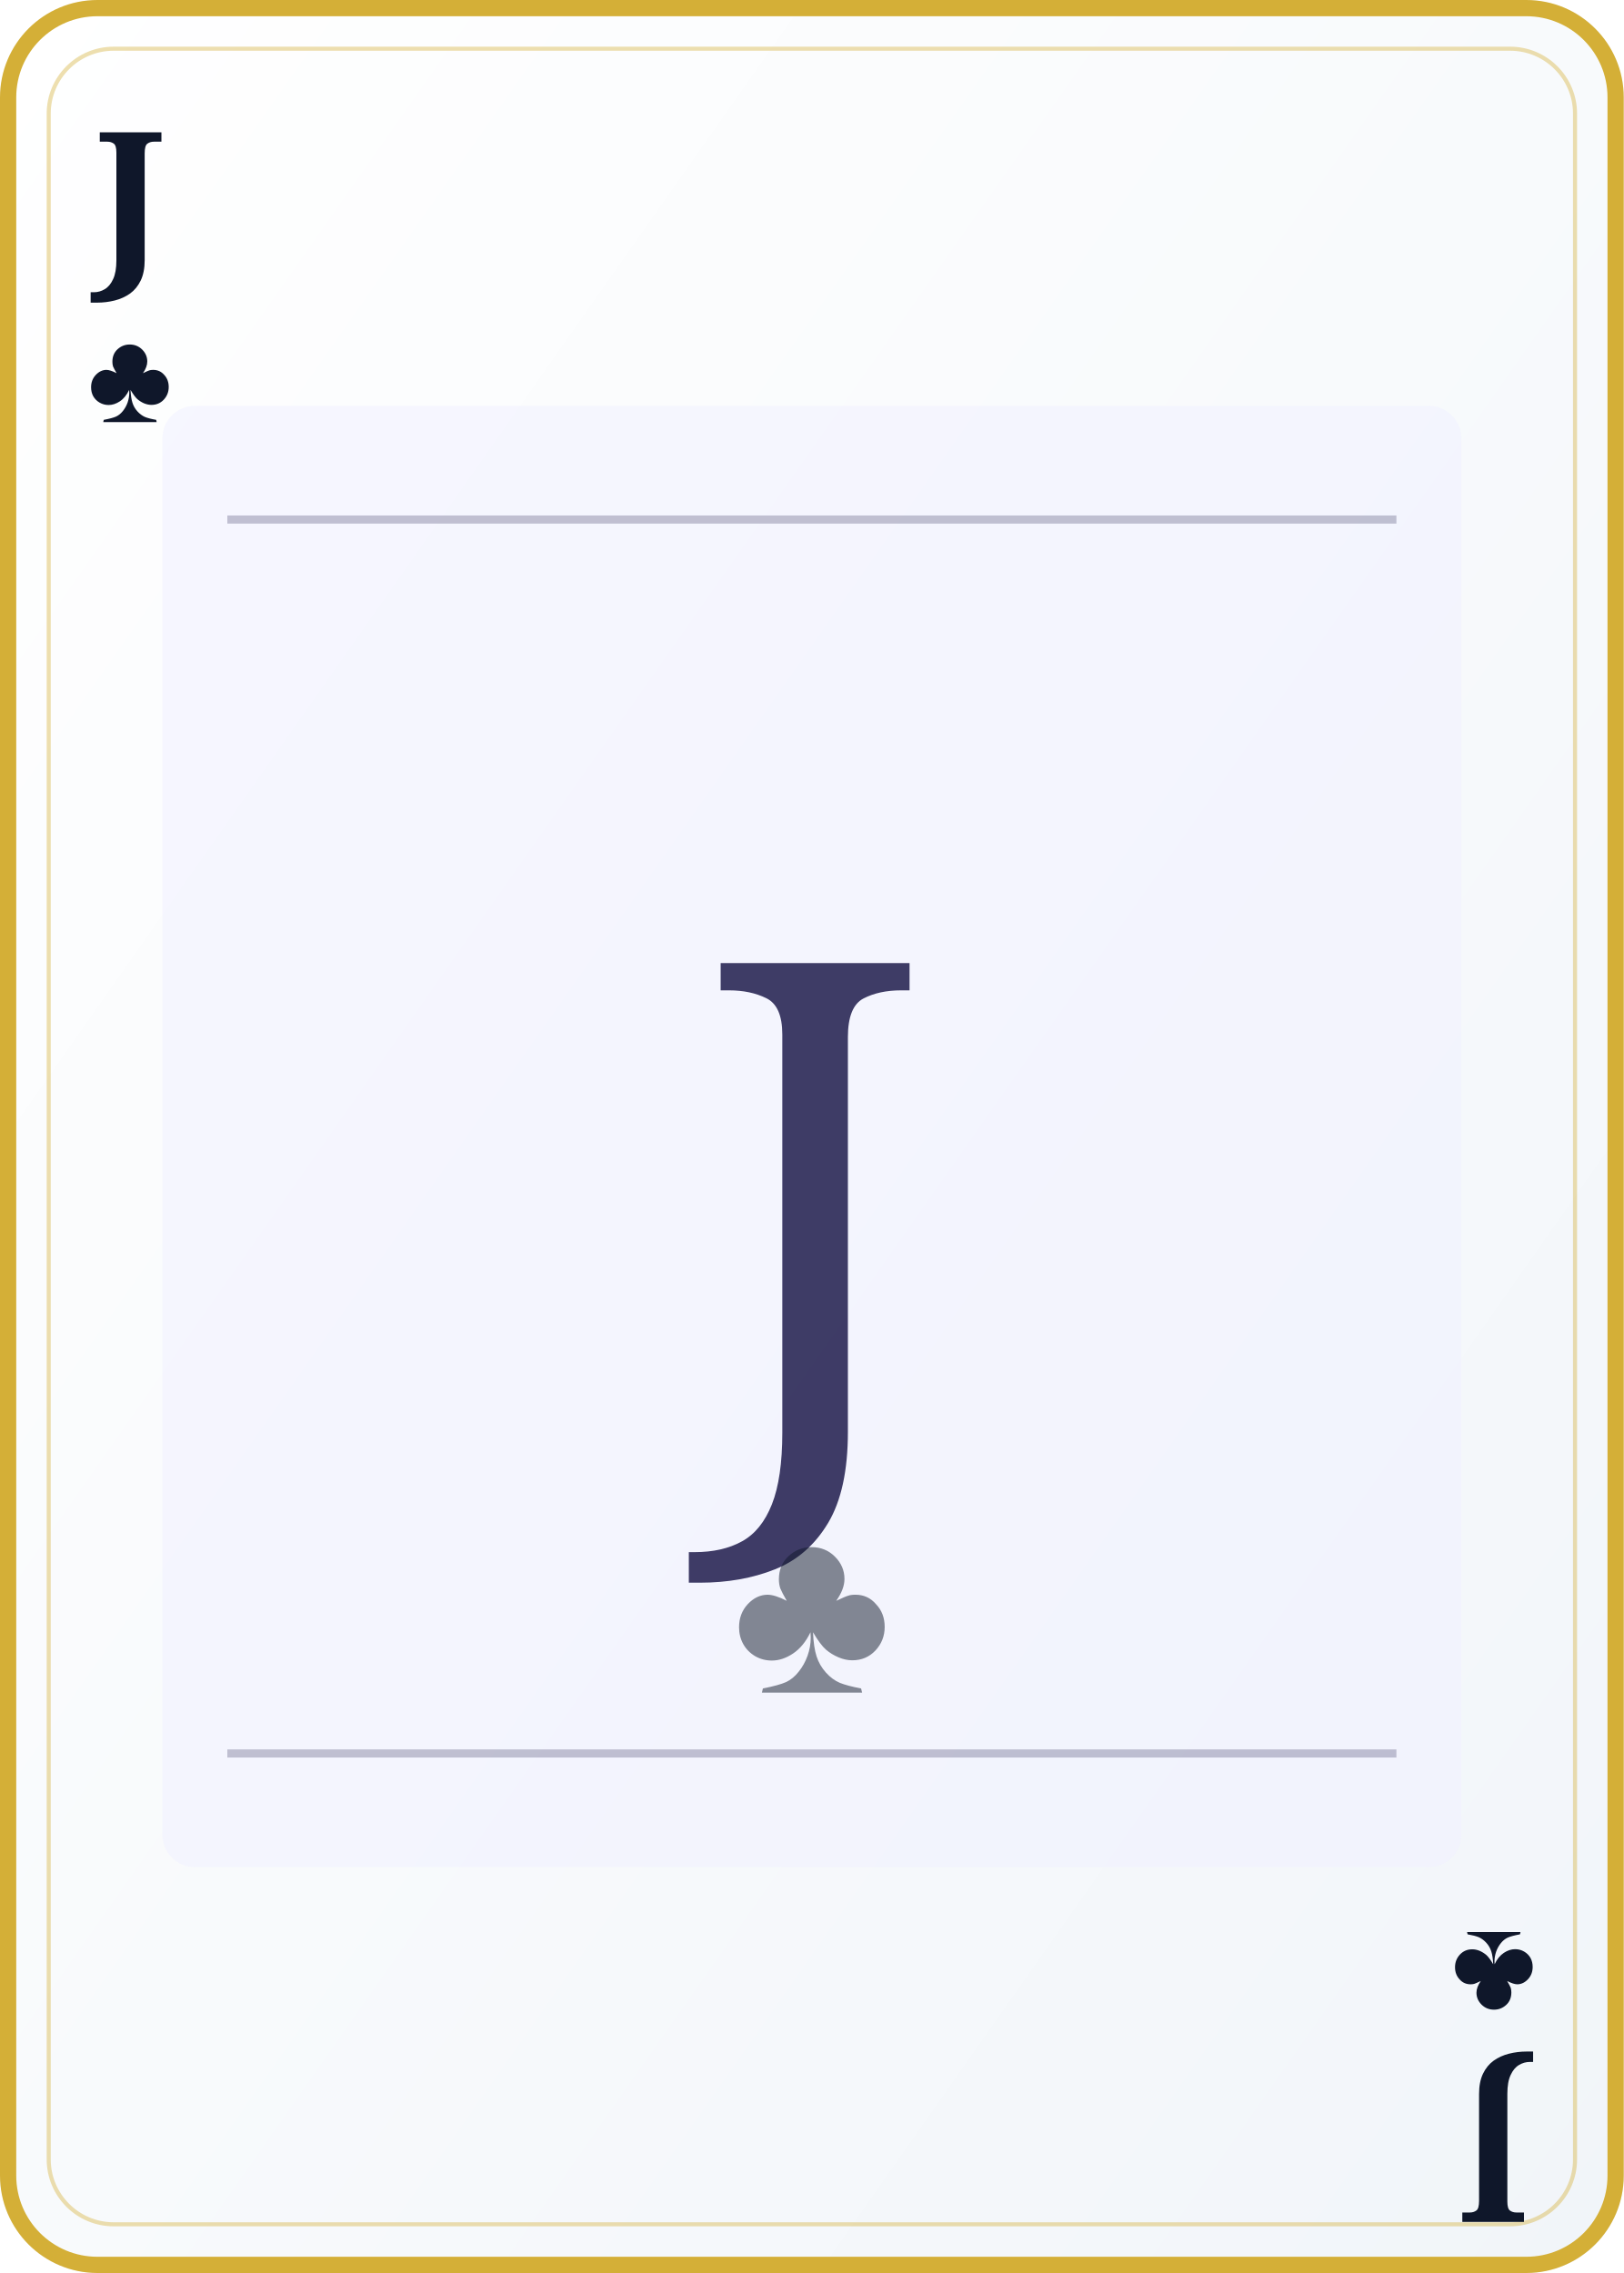
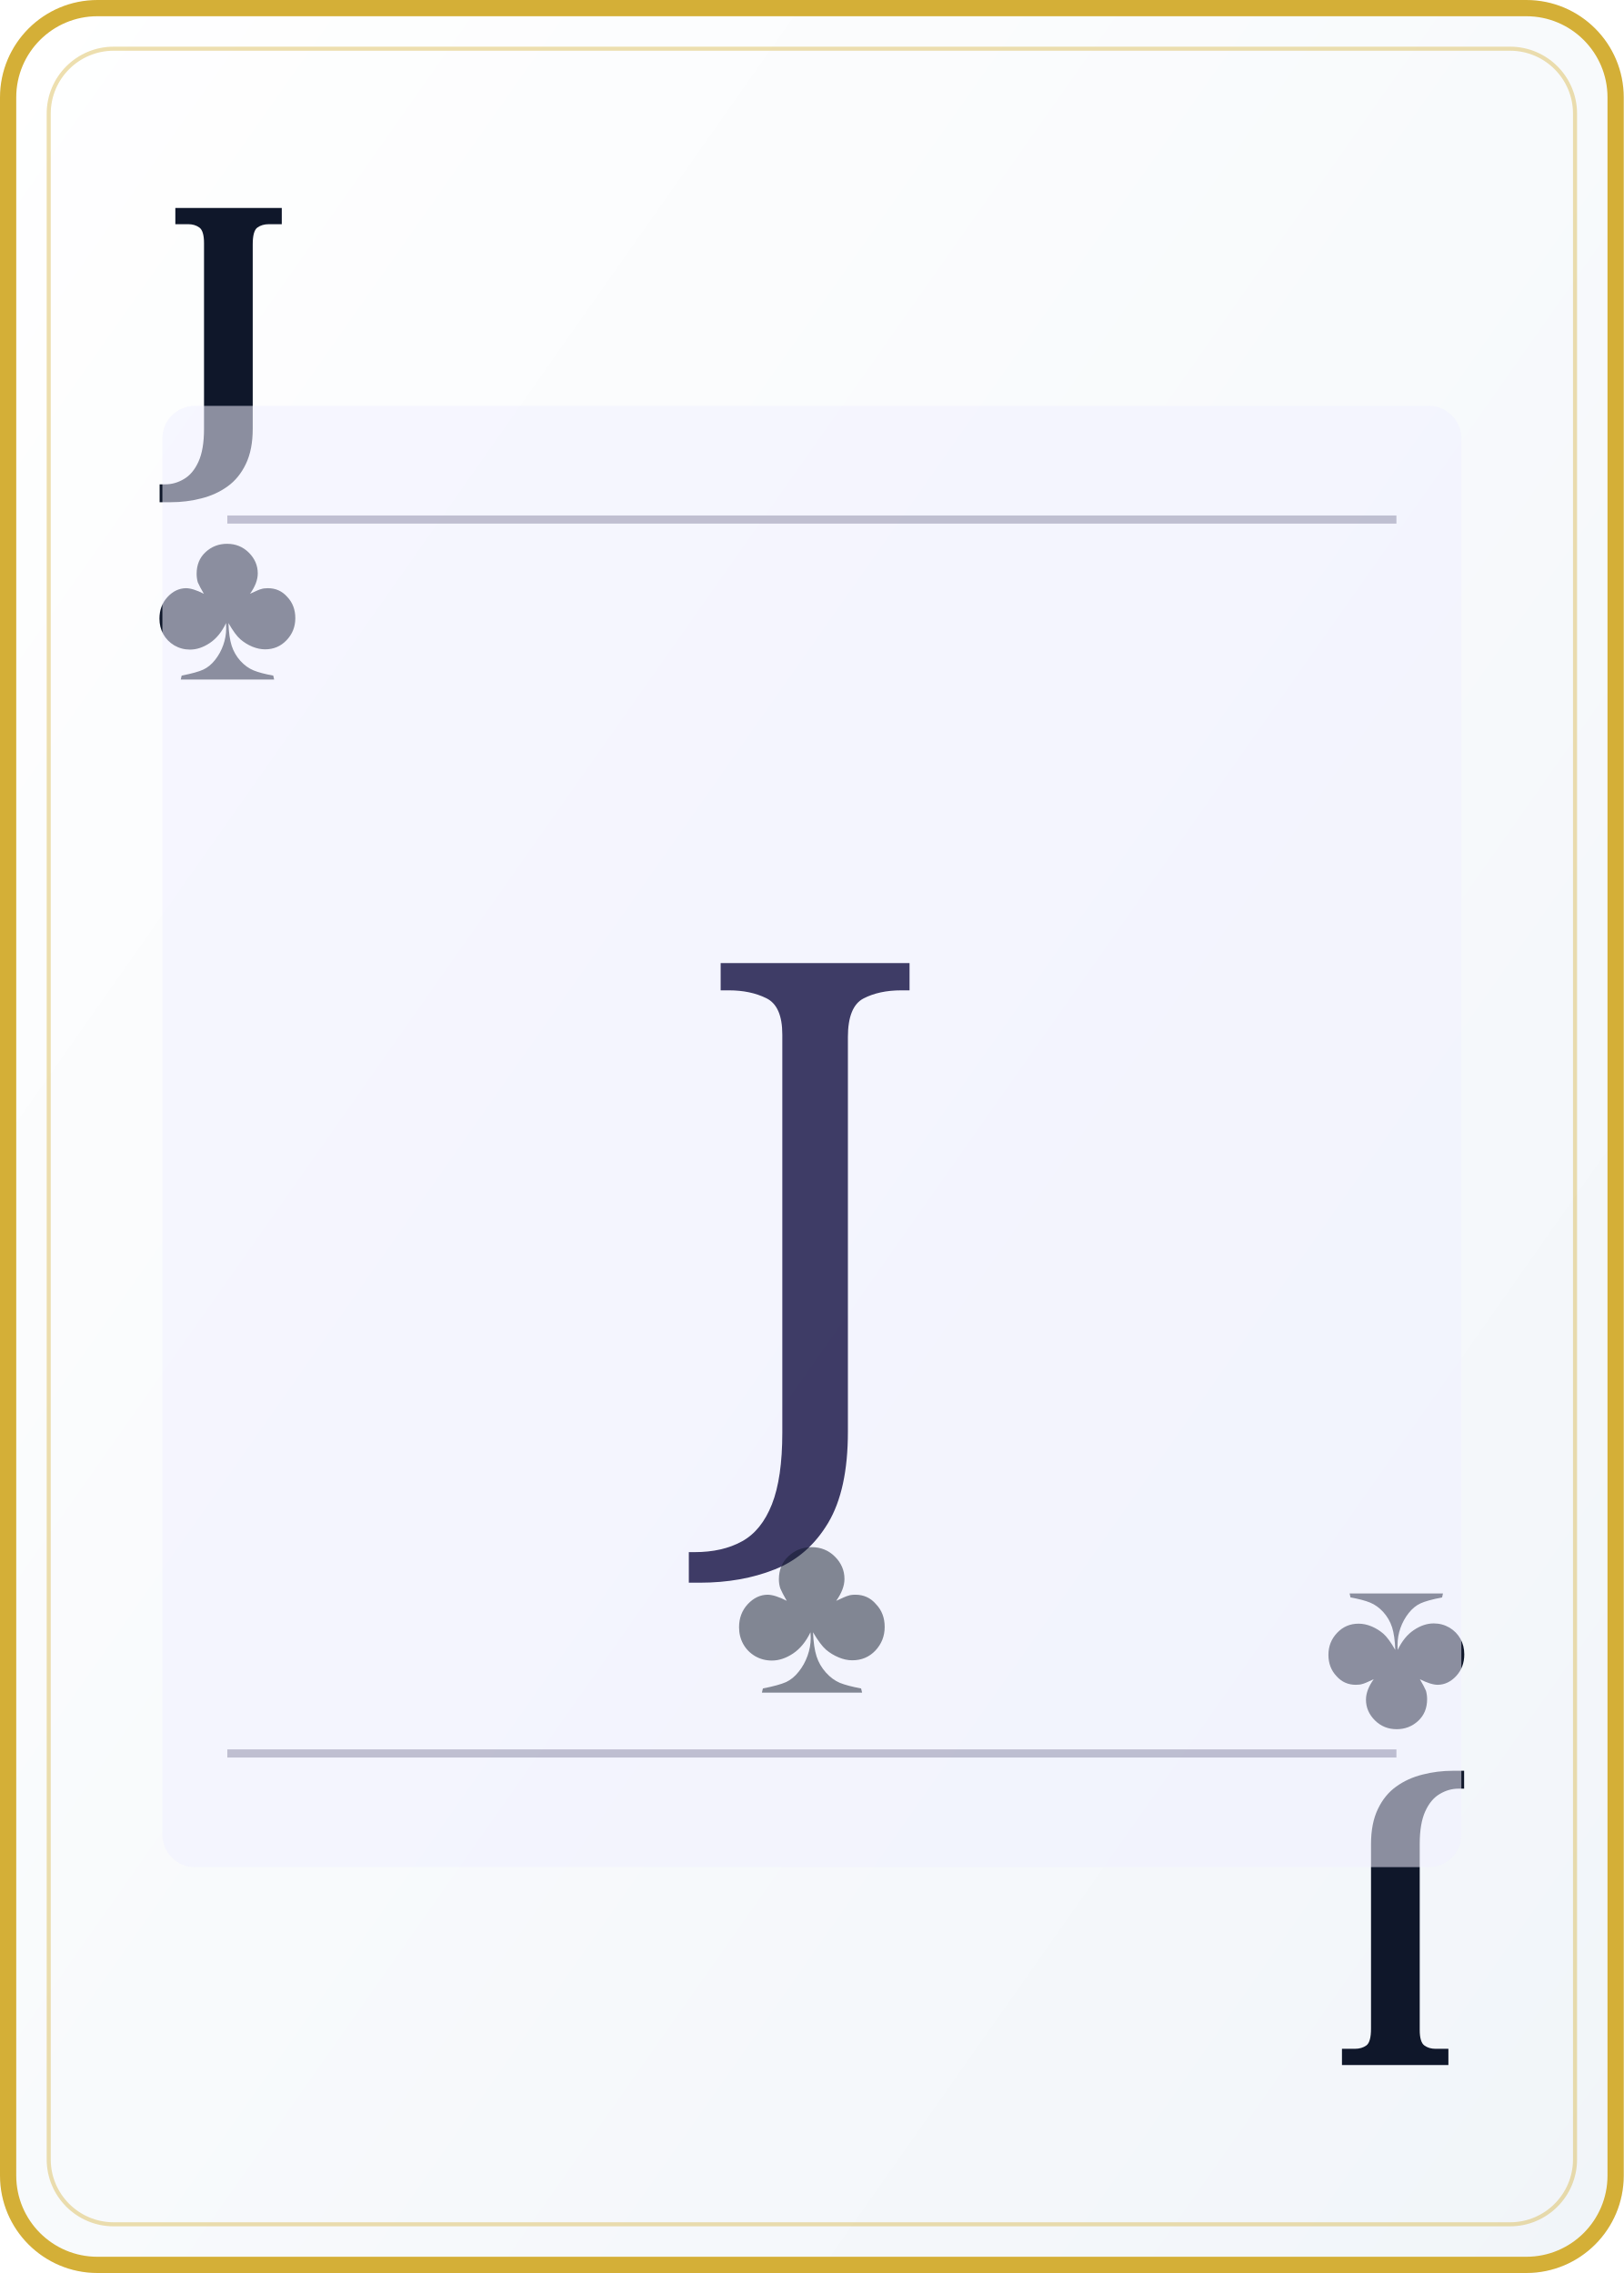
<svg xmlns="http://www.w3.org/2000/svg" viewBox="0 0 200 280" width="200" height="280">
  <defs>
    <linearGradient id="cardBg" x1="0%" y1="0%" x2="100%" y2="100%">
      <stop offset="0%" style="stop-color:#ffffff" />
      <stop offset="100%" style="stop-color:#f1f5f9" />
    </linearGradient>
  </defs>
  <rect width="200" height="280" rx="12" fill="url(#cardBg)" />
  <rect x="1" y="1" width="198" height="278" rx="11" fill="none" stroke="#d4af37" stroke-width="2" />
  <rect x="6" y="6" width="188" height="268" rx="8" fill="none" stroke="#d4af37" stroke-width="0.5" opacity="0.4" />
-   <text x="16" y="32" font-family="Georgia,serif" font-size="22" font-weight="900" fill="#0f172a" text-anchor="middle">J</text>
-   <text x="16" y="52" font-family="Arial,sans-serif" font-size="16" fill="#0f172a" text-anchor="middle">♣</text>
-   <text x="184" y="258" font-family="Georgia,serif" font-size="22" font-weight="900" fill="#0f172a" text-anchor="middle" transform="rotate(180,184,258)">J</text>
-   <text x="184" y="238" font-family="Arial,sans-serif" font-size="16" fill="#0f172a" text-anchor="middle" transform="rotate(180,184,238)">♣</text>
+   <text x="28" y="38" font-family="Georgia,serif" font-size="38" font-weight="900" fill="#0f172a" text-anchor="middle" dominant-baseline="central">J</text>
+   <text x="28" y="74" font-family="Arial,sans-serif" font-size="28" fill="#0f172a" text-anchor="middle" dominant-baseline="central">♣</text>
+   <text x="172" y="242" font-family="Georgia,serif" font-size="38" font-weight="900" fill="#0f172a" text-anchor="middle" dominant-baseline="central" transform="rotate(180,172,242)">J</text>
+   <text x="172" y="206" font-family="Arial,sans-serif" font-size="28" fill="#0f172a" text-anchor="middle" dominant-baseline="central" transform="rotate(180,172,206)">♣</text>
  <rect x="20" y="50" width="160" height="180" rx="4" fill="#f0f0ff" opacity="0.55" />
  <text x="100" y="148" font-family="Georgia,serif" font-size="80" fill="#1e1b4b" text-anchor="middle" dominant-baseline="middle" opacity="0.85">J</text>
  <text x="100" y="200" font-family="Arial,sans-serif" font-size="30" fill="#0f172a" text-anchor="middle" dominant-baseline="middle" opacity="0.5">♣</text>
  <line x1="28" y1="64" x2="172" y2="64" stroke="#1e1b4b" stroke-width="1" opacity="0.25" />
  <line x1="28" y1="216" x2="172" y2="216" stroke="#1e1b4b" stroke-width="1" opacity="0.25" />
</svg>
